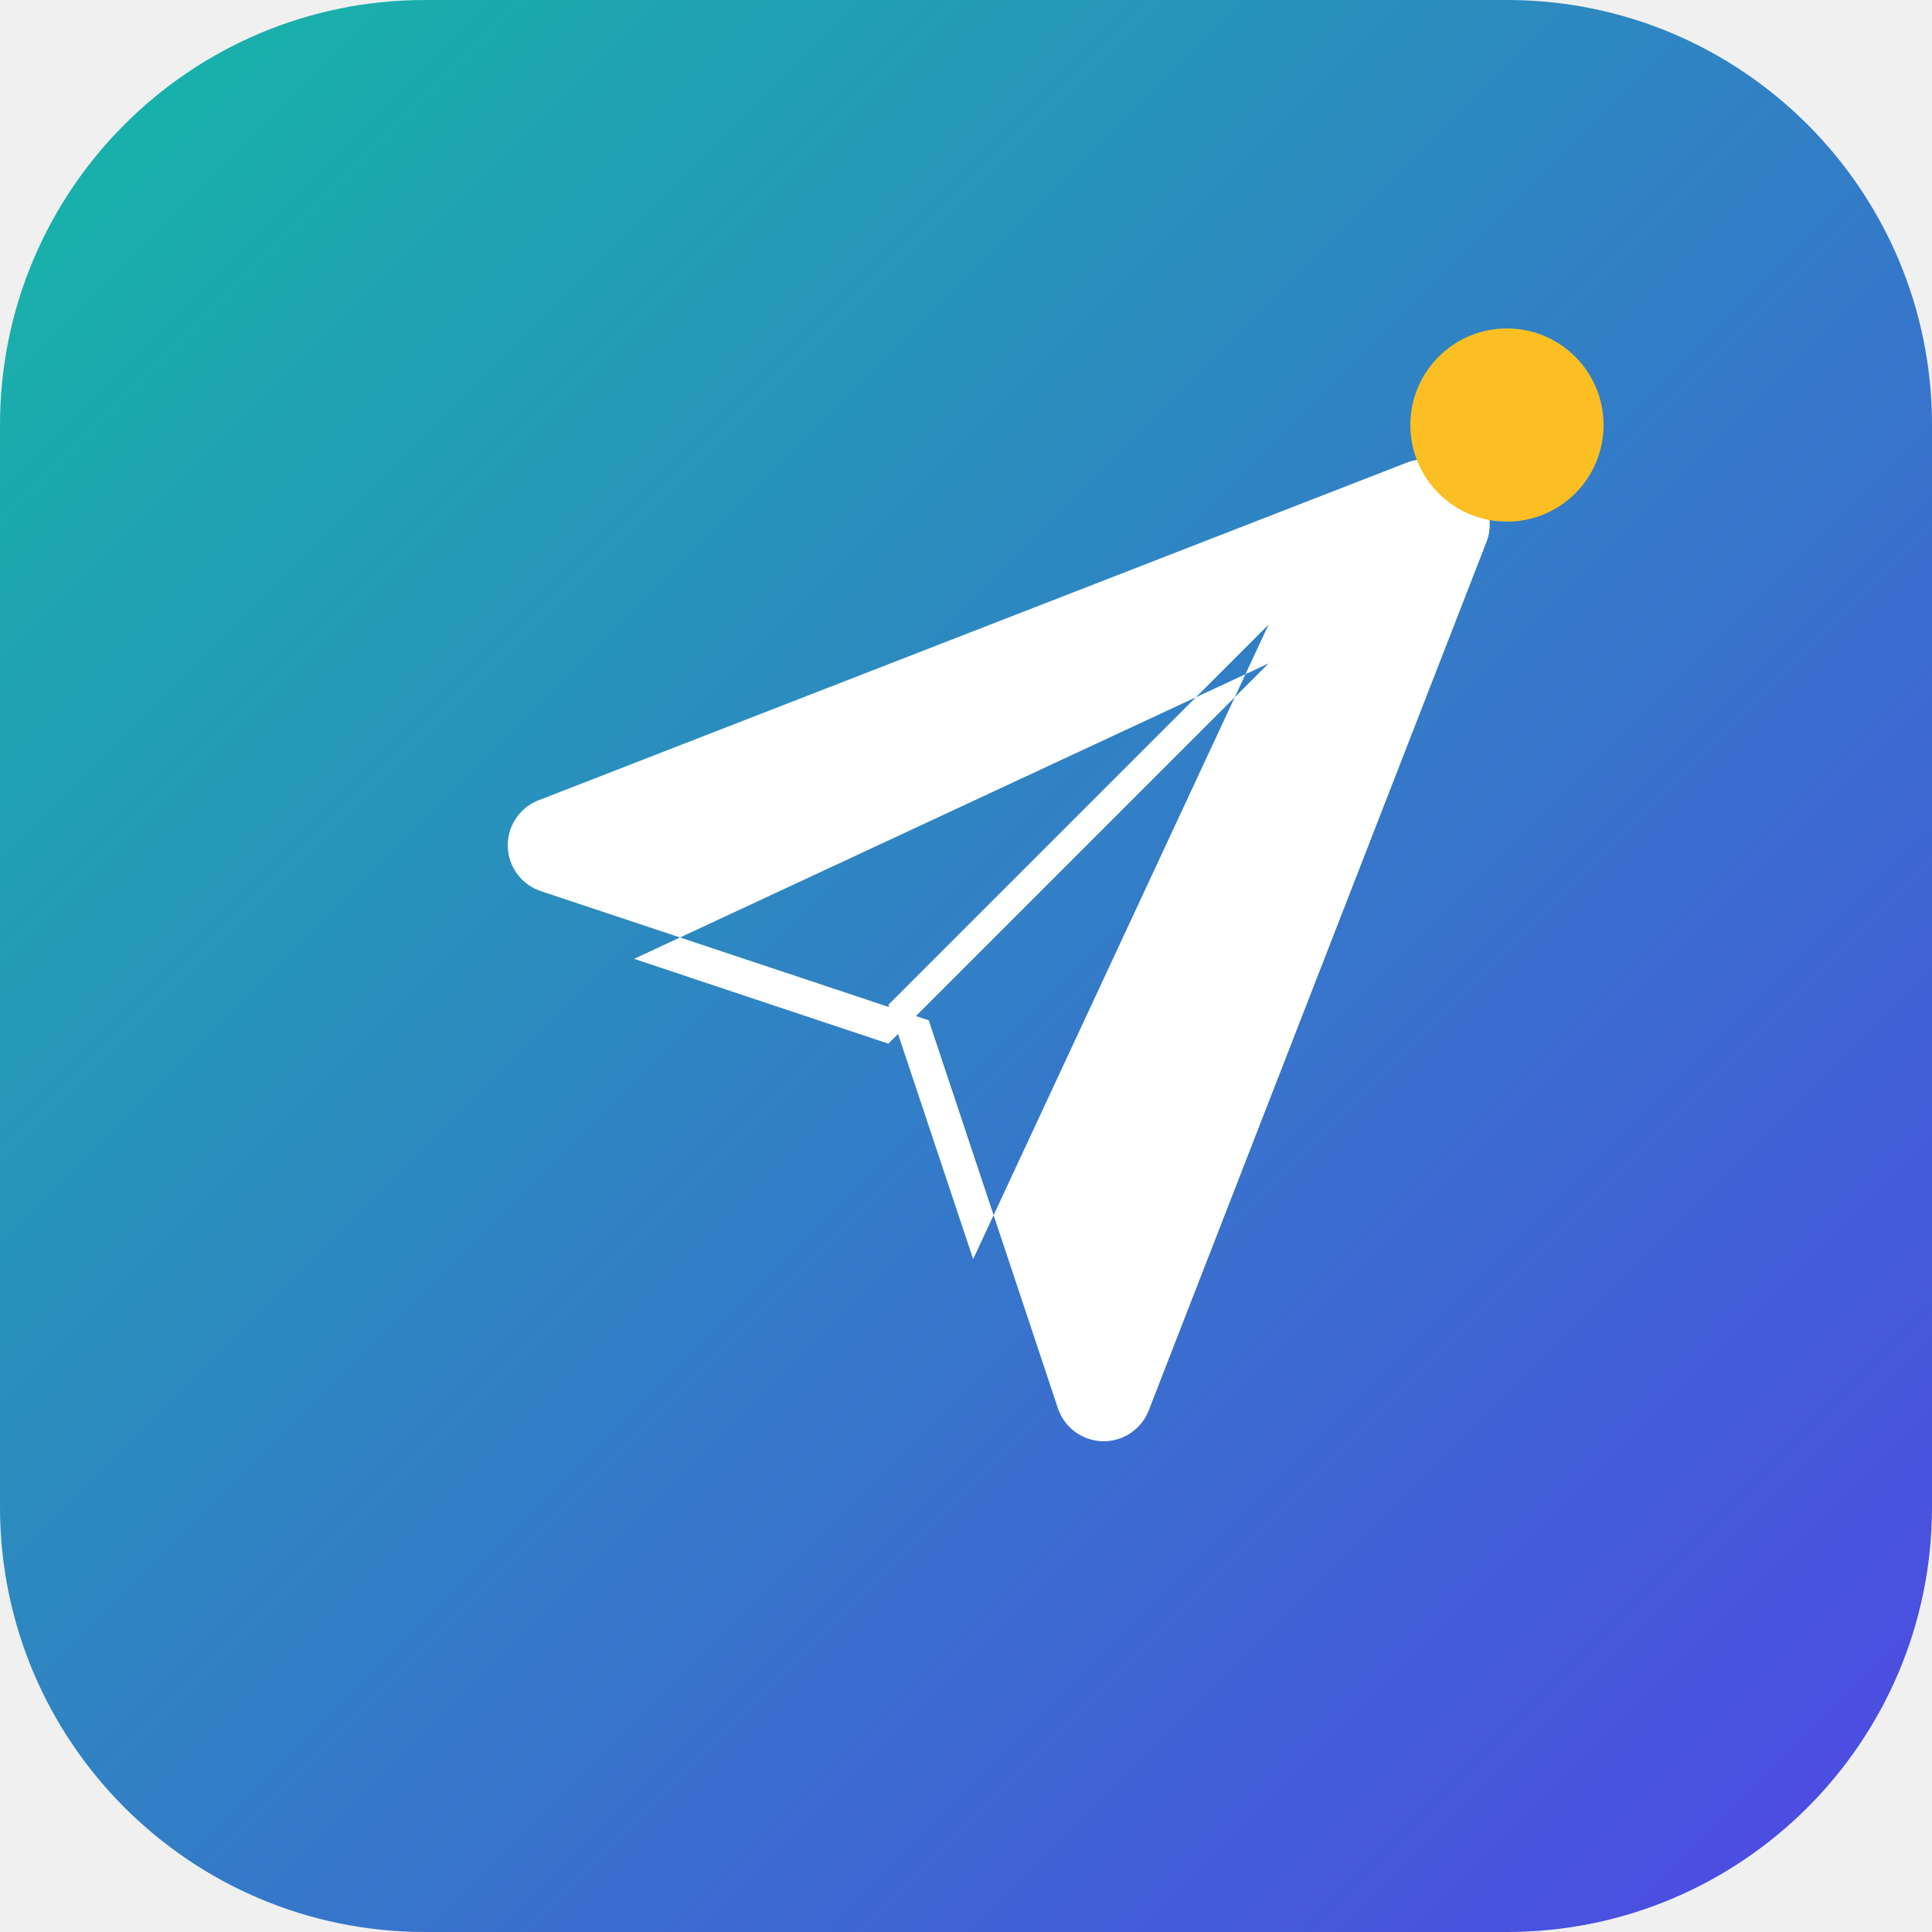
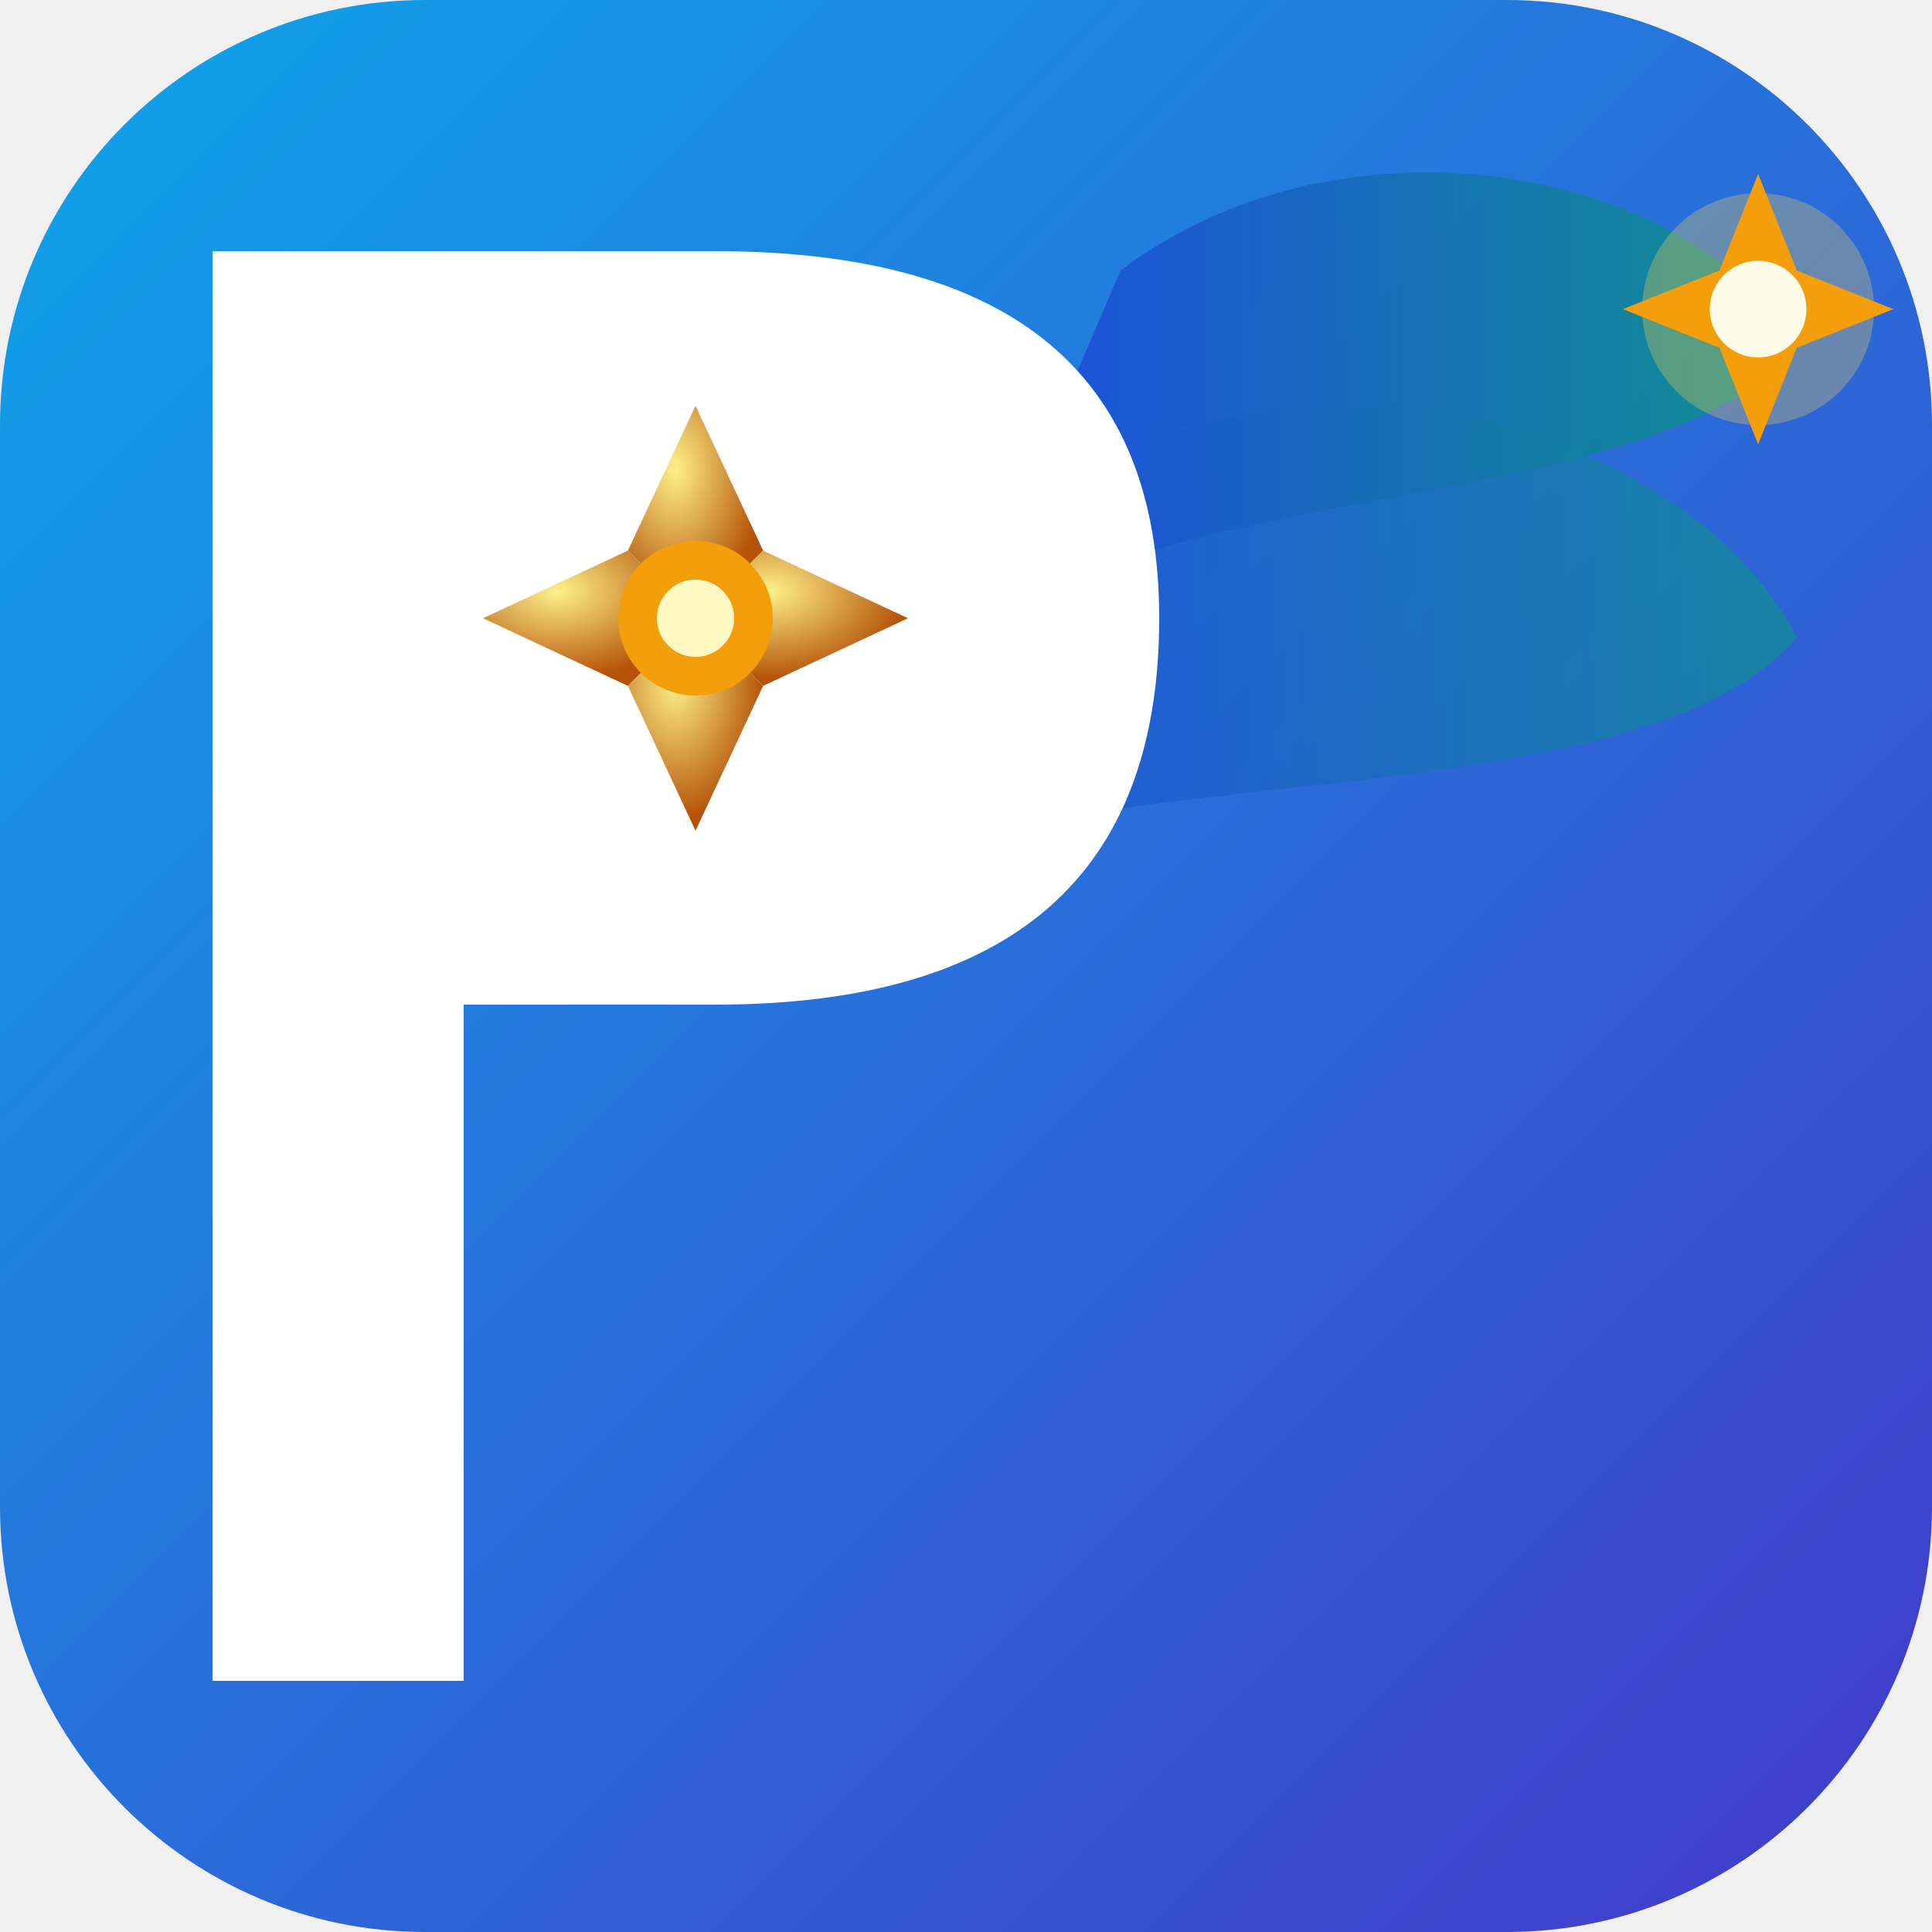
- <svg xmlns="http://www.w3.org/2000/svg" width="32" height="32" viewBox="0 0 100 100" fill="none">
+ <svg xmlns="http://www.w3.org/2000/svg" width="32" height="32" viewBox="0 0 100 100">
  <defs>
-     <linearGradient id="fg" x1="0" y1="0" x2="100" y2="100" gradientUnits="userSpaceOnUse">
-       <stop offset="0%" stop-color="#14B8A6" />
-       <stop offset="100%" stop-color="#4F46E5" />
+     <linearGradient id="fbg" x1="0%" y1="0%" x2="100%" y2="100%">
+       <stop offset="0%" stop-color="#0EA5E9" />
+       <stop offset="100%" stop-color="#4338CA" />
    </linearGradient>
+     <linearGradient id="fwg" x1="0%" y1="0%" x2="100%" y2="0%">
+       <stop offset="0%" stop-color="#1D4ED8" />
+       <stop offset="100%" stop-color="#0D9488" />
+     </linearGradient>
+     <radialGradient id="fgg" cx="35%" cy="30%" r="65%">
+       <stop offset="0%" stop-color="#FEF08A" />
+       <stop offset="100%" stop-color="#B45309" />
+     </radialGradient>
  </defs>
-   <rect width="100" height="100" rx="22" fill="url(#fg)" />
-   <path d="M75.5 24.5a2.5 2.5 0 00-2.67-.56l-45 17.5a2.5 2.5 0 00.18 4.69l20.06 6.68 6.68 20.06a2.5 2.5 0 004.69.18l17.5-45a2.5 2.5 0 00-.56-2.67zM65.66 34.34l-19.68 19.68-13.16-4.39L65.66 34.34zM50.37 65.17l-4.39-13.16 19.68-19.68L50.37 65.17z" fill="white" />
-   <circle cx="78" cy="22" r="5" fill="#FBBF24" />
+   <rect width="100" height="100" rx="22" fill="url(#fbg)" />
+   <path fill="url(#fwg)" opacity="0.9" d="M58,14 C70,5 88,9 93,18 C87,25 70,25 58,29 Q54,27 55,21 Z" />
+   <path fill="url(#fwg)" opacity="0.65" d="M57,24 C70,17 88,23 93,33 C87,40 70,40 57,42 Q53,40 54,31 Z" />
+   <path fill="white" d="M11,13 L11,87 L24,87 L24,52 L37,52 Q60,52 60,32 Q60,13 37,13 Z" />
+   <g transform="translate(36,32)">
+     <path fill="url(#fgg)" d="M0,-11 L3.5,-3.5 L0,0 L-3.5,-3.5 Z" />
+     <path fill="url(#fgg)" d="M11,0 L3.5,3.5 L0,0 L3.5,-3.5 Z" />
+     <path fill="url(#fgg)" d="M0,11 L-3.5,3.5 L0,0 L3.5,3.5 Z" />
+     <path fill="url(#fgg)" d="M-11,0 L-3.5,-3.5 L0,0 L-3.5,3.5 Z" />
+     <circle r="4" fill="#F59E0B" />
+     <circle r="2" fill="#FEF9C3" />
+   </g>
+   <g transform="translate(91,16)">
+     <circle r="6" fill="#FCD34D" opacity="0.3" />
+     <path fill="#F59E0B" d="M0,-7 L2,-2 L0,0 L-2,-2 Z" />
+     <path fill="#F59E0B" d="M7,0 L2,2 L0,0 L2,-2 Z" />
+     <path fill="#F59E0B" d="M0,7 L-2,2 L0,0 L2,2 Z" />
+     <path fill="#F59E0B" d="M-7,0 L-2,-2 L0,0 L-2,2 Z" />
+     <circle r="2.5" fill="#FEFCE8" />
+   </g>
</svg>
